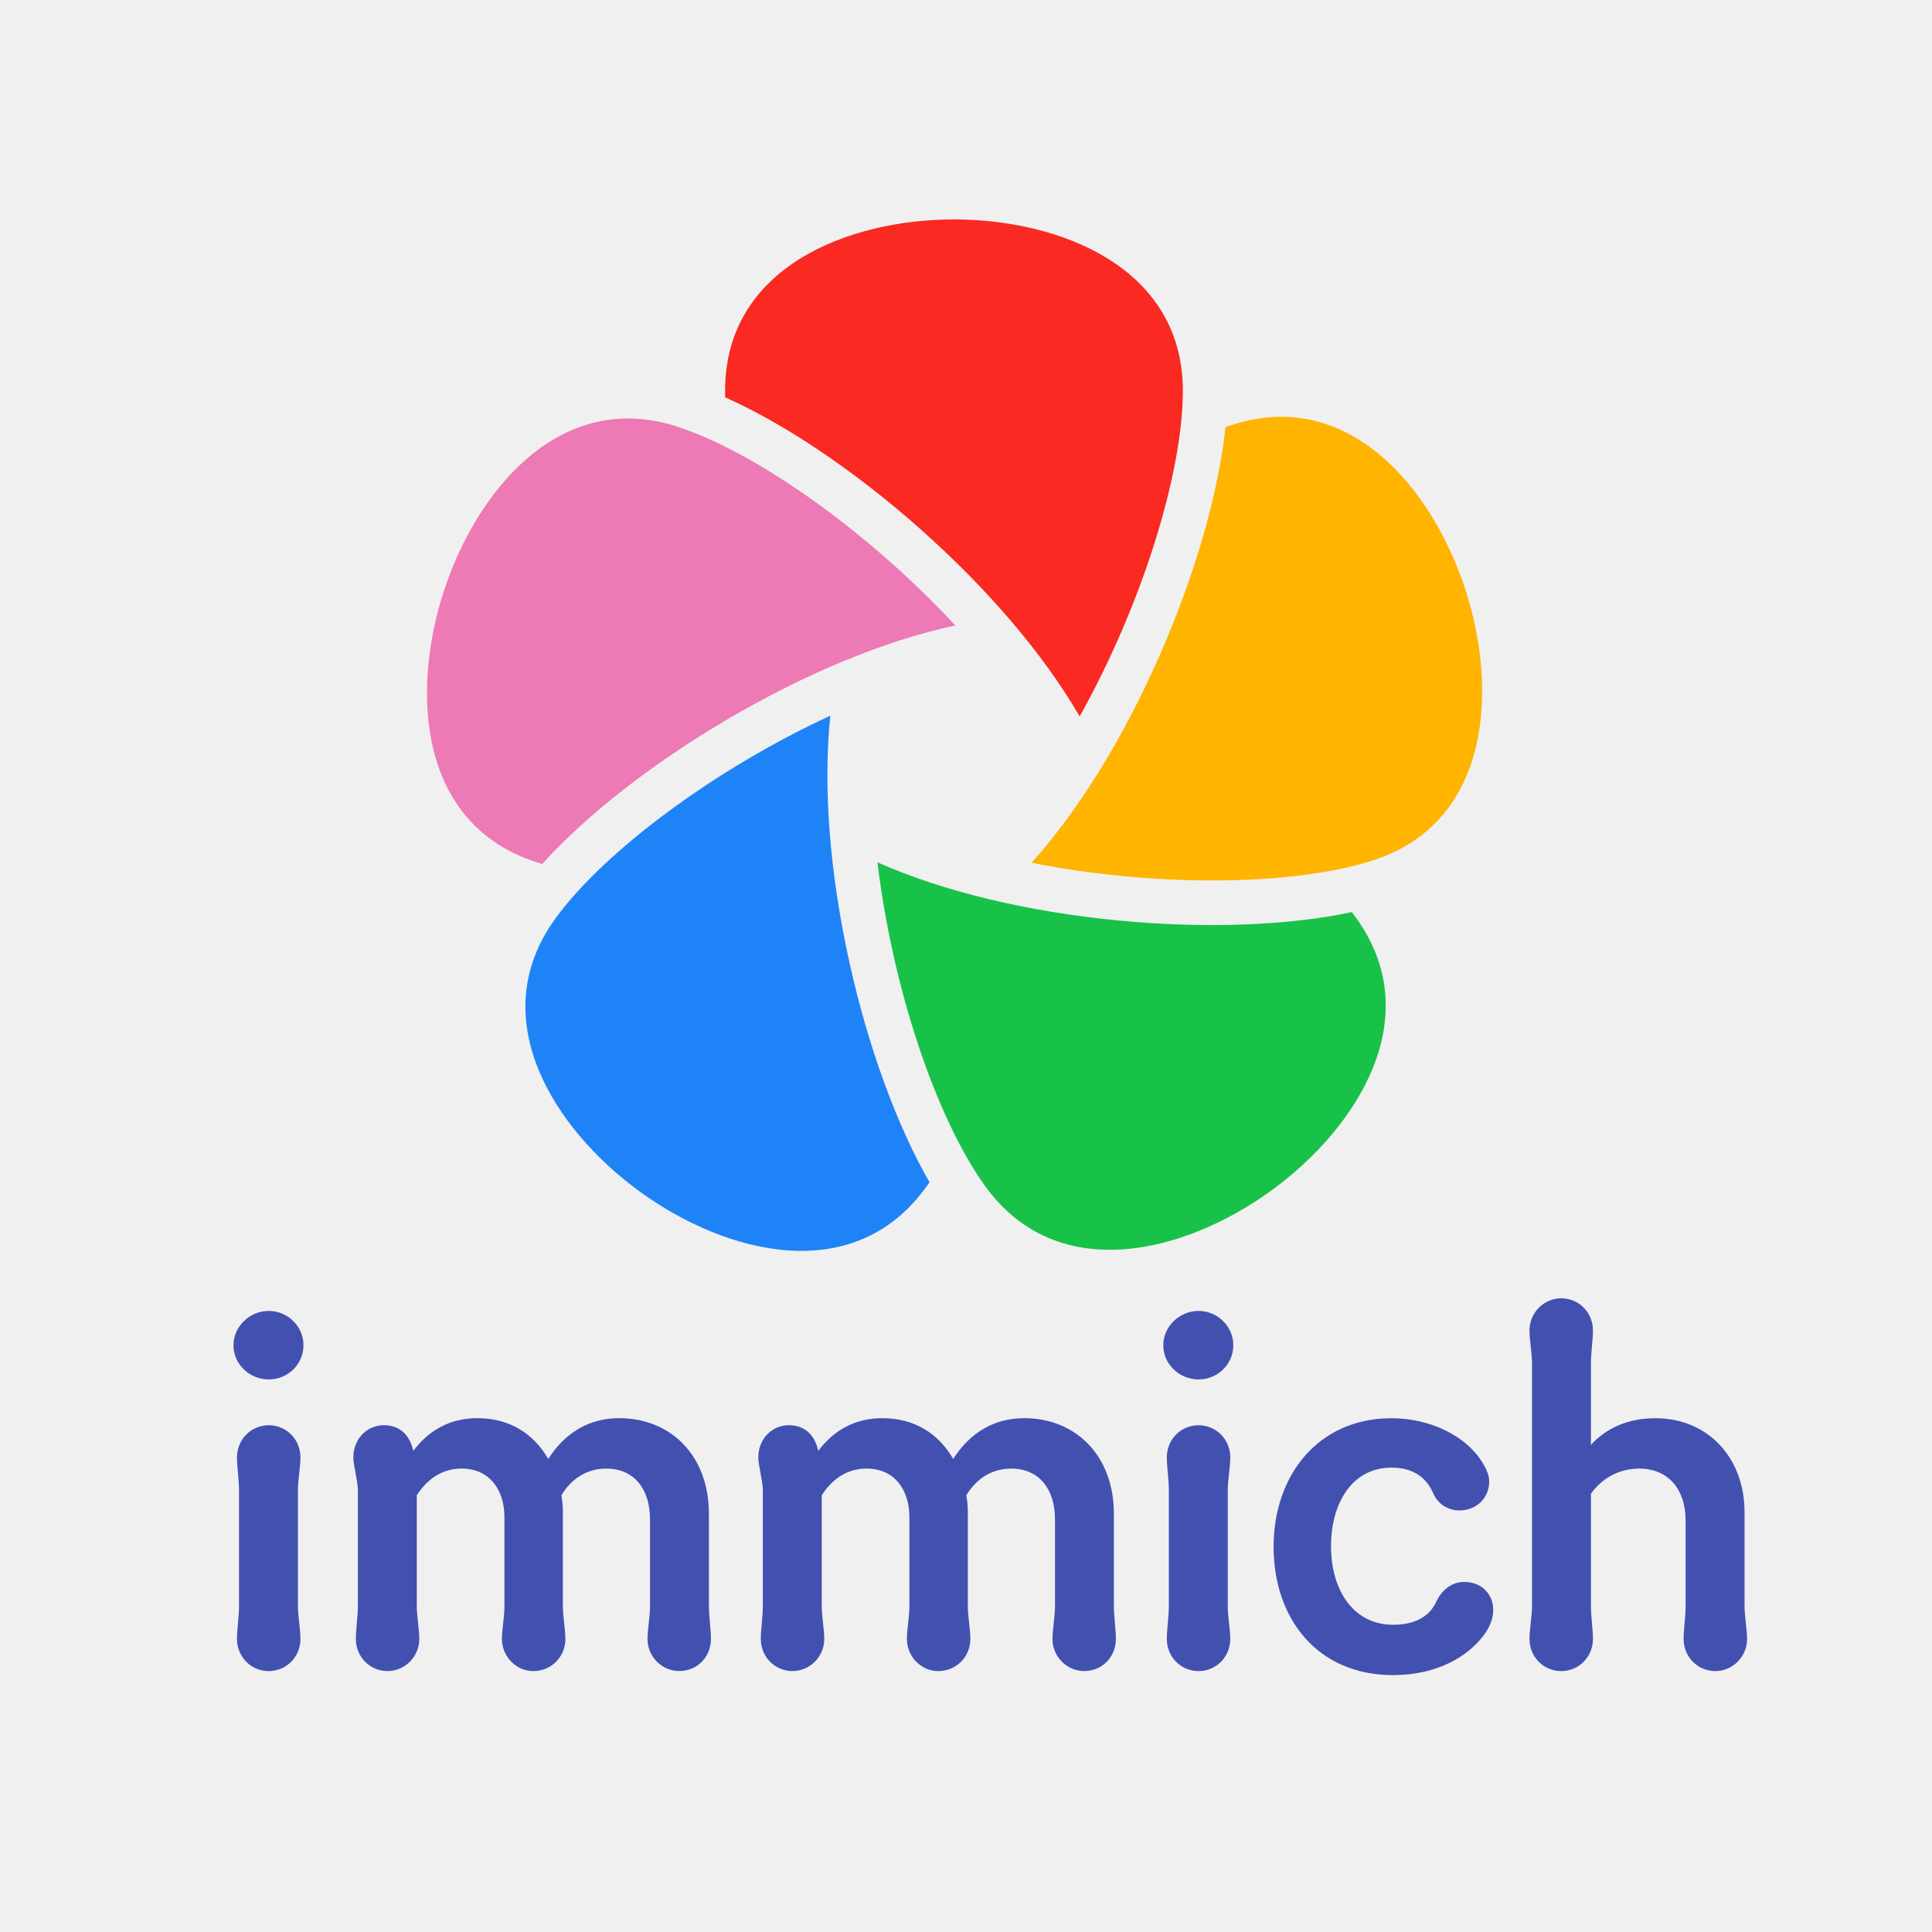
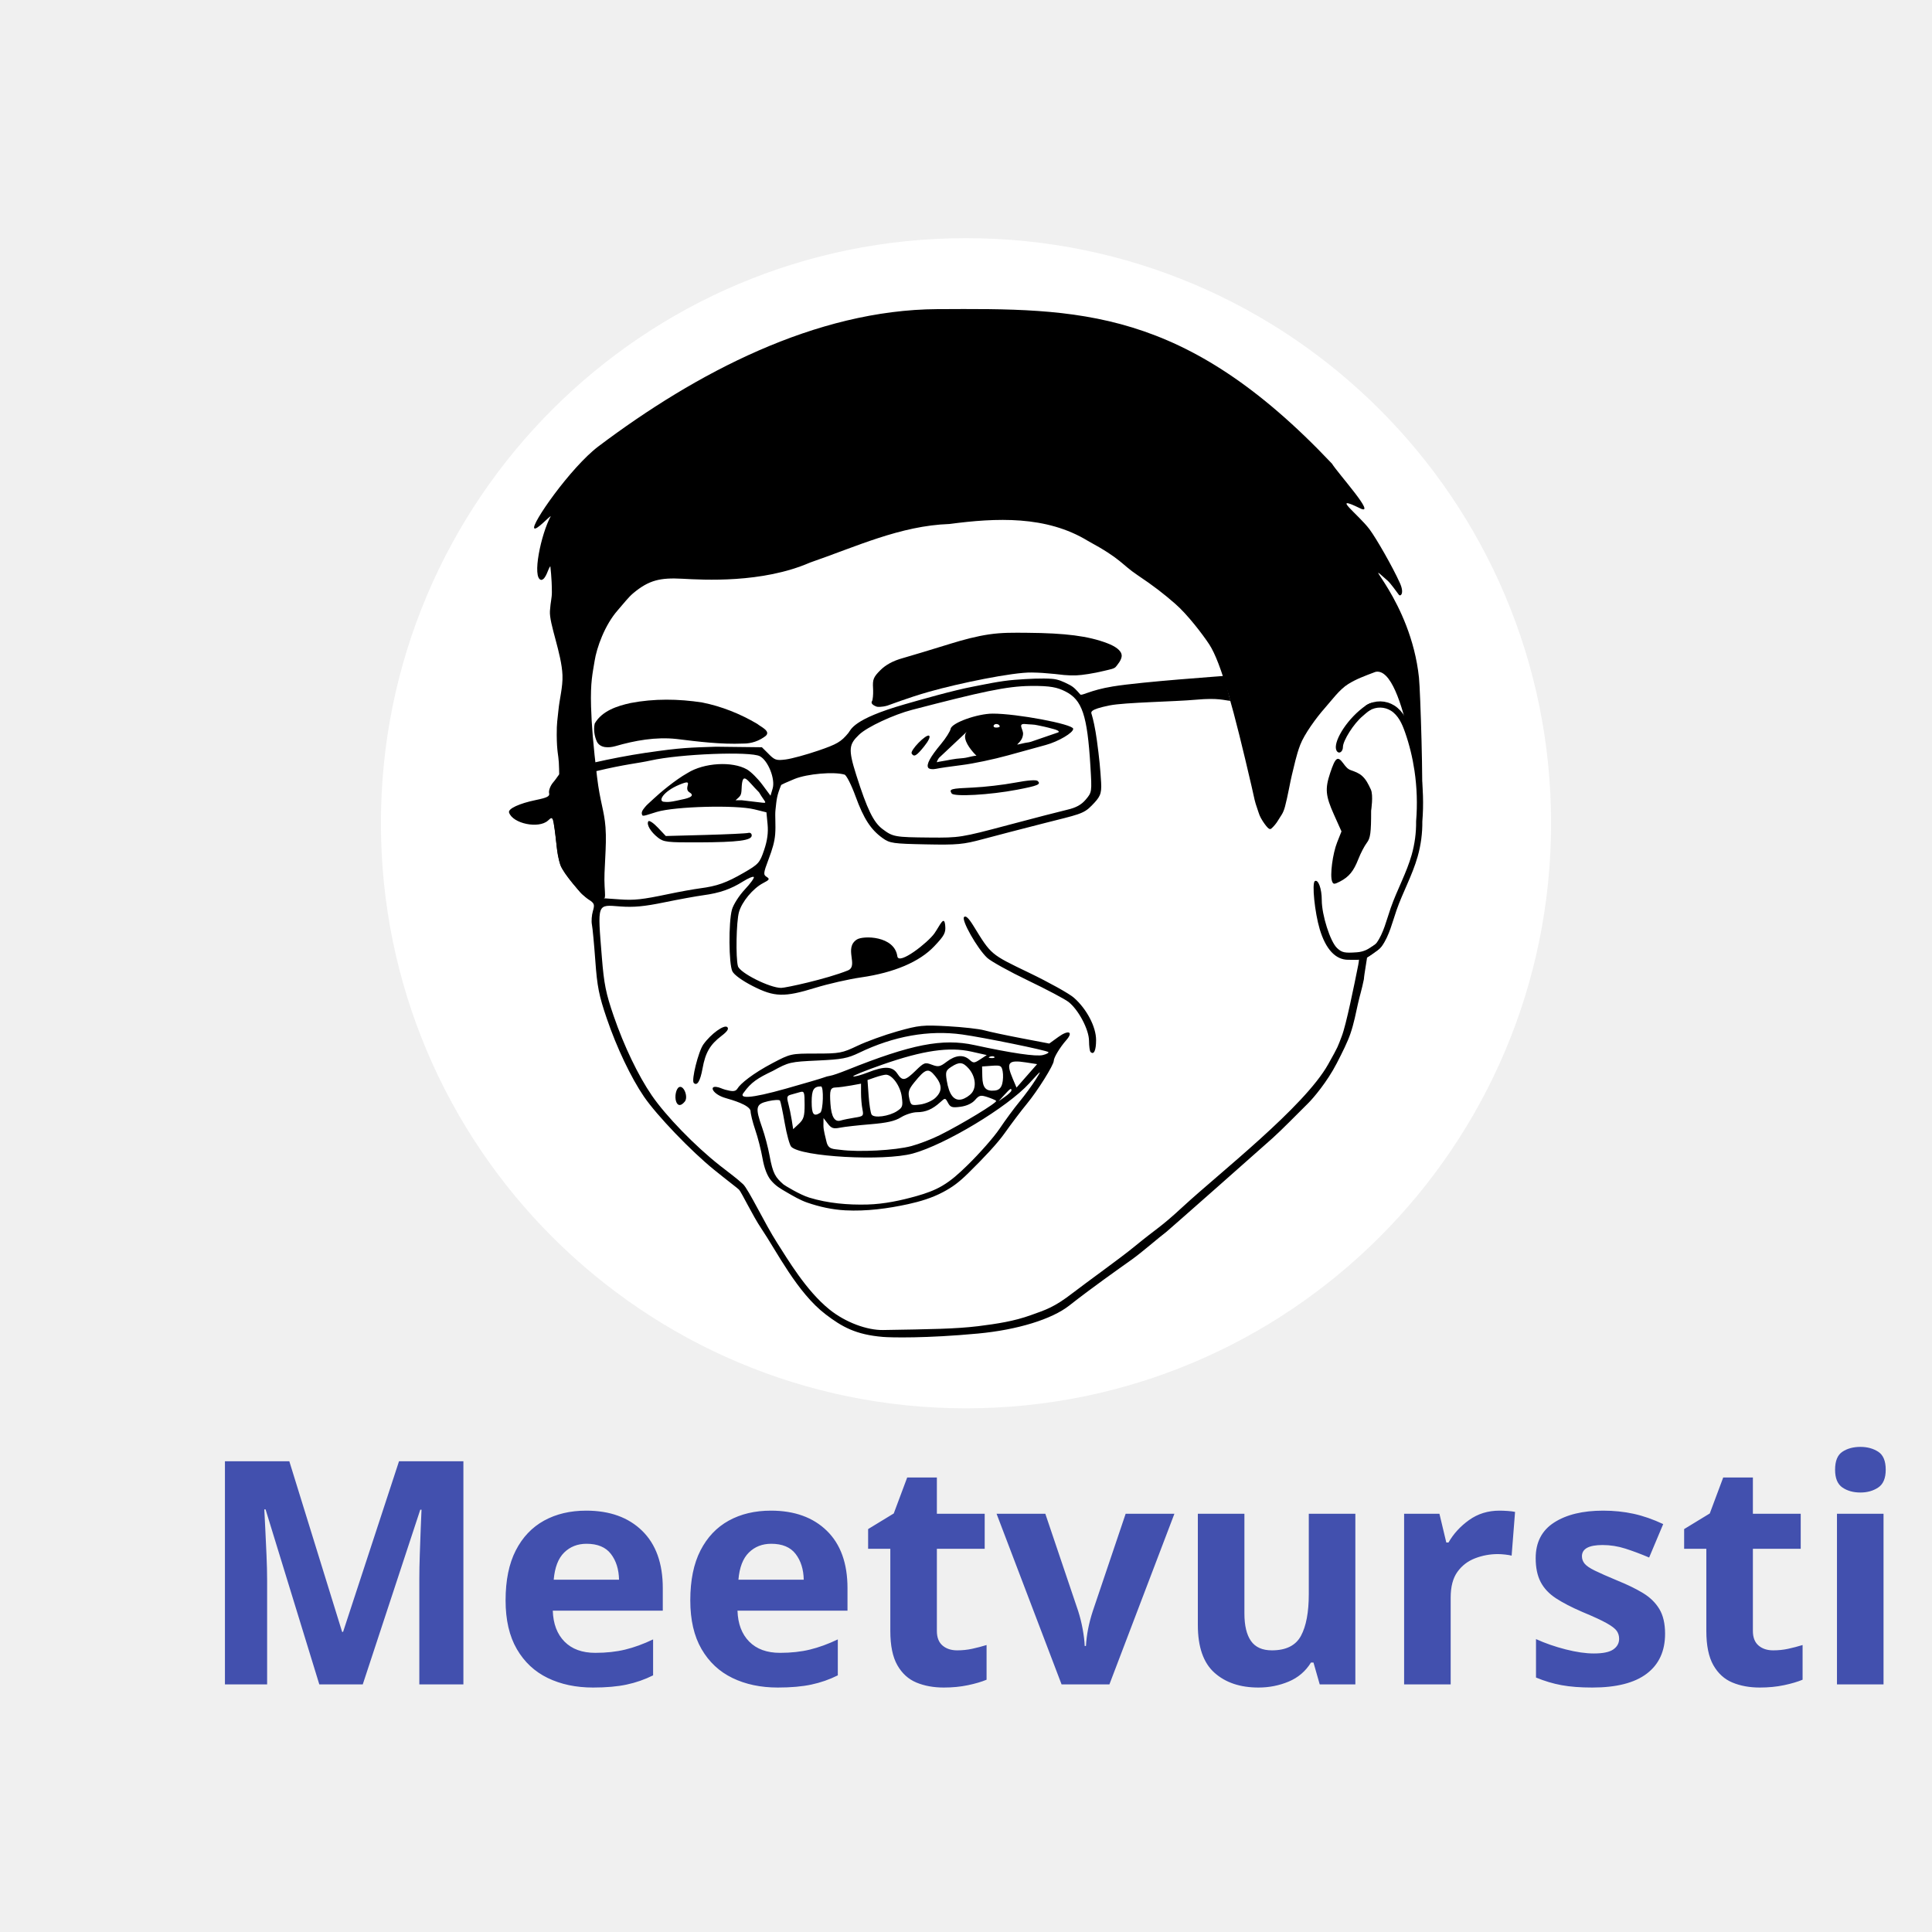
- <svg xmlns="http://www.w3.org/2000/svg" version="1.1" id="Router_Medium_x5F_White_00000062189486027058041470000012691761407447023025_" x="0px" y="0px" viewBox="0 0 792 792" style="enable-background:new 0 0 792 792;" xml:space="preserve">
-   <style type="text/css">
- 	.st0{fill:#4251B0;}
- 	.st1{fill:#FA2921;}
- 	.st2{fill:#ED79B5;}
- 	.st3{fill:#FFB400;}
- 	.st4{fill:#1E83F7;}
- 	.st5{fill:#18C249;}
- </style>
-   <g>
-     <path class="st0" d="M110.16,537.4c7.85,0,14.25,6.4,14.25,14.04c0,7.85-6.4,14.04-14.25,14.04s-14.45-6.19-14.45-14.04   C95.71,543.8,102.32,537.4,110.16,537.4z M97.98,610.7c0-3.72-0.83-9.71-0.83-13.22c0-7.43,5.78-13.22,13.01-13.22   s13.01,5.78,13.01,13.22c0,3.51-1.03,9.5-1.03,13.22v47.9c0,3.72,1.03,9.71,1.03,13.22c0,7.43-5.78,13.22-13.01,13.22   s-13.01-5.78-13.01-13.22c0-3.51,0.83-9.5,0.83-13.22V610.7z" />
-     <path class="st0" d="M265.44,671.82c0-3.51,1.03-9.5,1.03-13.22v-35.72c0-12.6-6.61-20.85-17.96-20.85   c-7.43,0-14.04,3.72-18.38,10.94c0.41,2.27,0.62,4.54,0.62,7.02v38.61c0,3.72,1.03,9.71,1.03,13.22c0,7.43-5.78,13.22-13.22,13.22   c-6.81,0-12.8-5.78-12.8-13.22c0-3.51,1.03-9.5,1.03-13.22v-36.34c0-3.92-0.62-7.43-2.06-10.53c-2.69-5.99-8.05-9.71-15.49-9.71   c-7.64,0-13.83,3.92-18.38,10.94v45.63c0,3.72,1.03,9.71,1.03,13.22c0,7.43-5.99,13.22-13.01,13.22c-7.23,0-13.01-5.78-13.01-13.22   c0-3.51,0.83-9.5,0.83-13.22v-47.7c0-3.72-1.86-10.32-1.86-13.42c0-7.43,5.37-13.22,12.6-13.22c6.81,0,10.74,4.54,11.98,10.53   c6.19-8.26,14.87-13.42,26.22-13.42c13.42,0,23.13,6.4,29.11,16.73c6.81-10.74,16.73-16.73,29.11-16.73   c20.86,0,36.75,15.07,36.75,39.23v37.99c0,3.72,0.83,9.71,0.83,13.22c0,7.43-5.57,13.22-13.01,13.22   C271.43,685.04,265.44,679.26,265.44,671.82z" />
-     <path class="st0" d="M431.45,671.82c0-3.51,1.03-9.5,1.03-13.22v-35.72c0-12.6-6.61-20.85-17.96-20.85   c-7.43,0-14.04,3.72-18.38,10.94c0.41,2.27,0.62,4.54,0.62,7.02v38.61c0,3.72,1.03,9.71,1.03,13.22c0,7.43-5.78,13.22-13.22,13.22   c-6.82,0-12.8-5.78-12.8-13.22c0-3.51,1.03-9.5,1.03-13.22v-36.34c0-3.92-0.62-7.43-2.06-10.53c-2.68-5.99-8.05-9.71-15.49-9.71   c-7.64,0-13.83,3.92-18.38,10.94v45.63c0,3.72,1.03,9.71,1.03,13.22c0,7.43-5.99,13.22-13.01,13.22c-7.23,0-13.01-5.78-13.01-13.22   c0-3.51,0.83-9.5,0.83-13.22v-47.7c0-3.72-1.86-10.32-1.86-13.42c0-7.43,5.37-13.22,12.6-13.22c6.82,0,10.74,4.54,11.98,10.53   c6.2-8.26,14.87-13.42,26.22-13.42c13.42,0,23.13,6.4,29.11,16.73c6.81-10.74,16.72-16.73,29.11-16.73   c20.86,0,36.75,15.07,36.75,39.23v37.99c0,3.72,0.83,9.71,0.83,13.22c0,7.43-5.57,13.22-13.01,13.22   C437.44,685.04,431.45,679.26,431.45,671.82z" />
-     <path class="st0" d="M491.33,537.4c7.85,0,14.25,6.4,14.25,14.04c0,7.85-6.4,14.04-14.25,14.04s-14.45-6.19-14.45-14.04   C476.87,543.8,483.48,537.4,491.33,537.4z M479.15,610.7c0-3.72-0.83-9.71-0.83-13.22c0-7.43,5.78-13.22,13.01-13.22   s13.01,5.78,13.01,13.22c0,3.51-1.03,9.5-1.03,13.22v47.9c0,3.72,1.03,9.71,1.03,13.22c0,7.43-5.78,13.22-13.01,13.22   s-13.01-5.78-13.01-13.22c0-3.51,0.83-9.5,0.83-13.22V610.7z" />
-     <path class="st0" d="M522.09,634.04c0-29.11,18.17-52.65,48.32-52.65c15.9,0,30.56,7.23,37.17,17.97c2.48,3.92,2.89,6.19,2.89,8.05   c0,6.4-4.96,11.77-12.18,11.77c-4.75,0-9.08-2.68-10.94-7.43c-2.89-6.4-8.47-10.12-16.93-10.12c-15.9,0-24.78,14.25-24.78,32.21   c0,18.17,9.29,32.21,25.4,32.21c8.67,0,14.87-3.1,17.76-9.5c2.06-4.34,5.99-8.05,11.36-8.05c7.43,0,11.98,5.16,11.98,11.56   c0,3.1-1.24,6.81-3.92,10.32c-6.82,9.09-19.62,16.31-37.17,16.31C540.06,686.69,522.09,663.56,522.09,634.04z" />
-     <path class="st0" d="M690.17,671.82c0-3.51,0.83-9.5,0.83-13.22v-35.3c0-12.6-7.02-21.27-19-21.27c-8.26,0-15.28,3.92-19.82,10.32   v46.25c0,3.72,0.83,9.71,0.83,13.22c0,7.43-5.78,13.22-13.01,13.22s-13.01-5.78-13.01-13.22c0-3.51,1.03-9.5,1.03-13.22v-99.94   c0-3.72-1.03-9.71-1.03-13.22c0-7.43,5.99-13.22,13.01-13.22c7.23,0,13.01,5.78,13.01,13.22c0,3.51-0.83,9.5-0.83,13.22v33.66   c6.2-6.81,15.07-10.94,26.43-10.94c21.27,0,36.55,15.9,36.55,38.61v38.61c0,3.72,1.03,9.71,1.03,13.22   c0,7.43-5.99,13.22-13.01,13.22C695.95,685.04,690.17,679.26,690.17,671.82z" />
-   </g>
-   <g>
-     <path class="st1" d="M376.76,216.42c28.32,25.07,51.15,51.95,65.83,77.27c25.23-45.12,42.08-98.73,42.3-132.88   c0-0.24,0-0.46,0-0.66c0-50.53-50.41-70.2-93.82-70.2s-93.82,19.66-93.82,70.2c0,0.69,0,1.62,0,2.73   C321.44,173.62,350.14,192.84,376.76,216.42z" />
-     <path class="st2" d="M222.27,354.21c17.7-19.69,44.85-41.04,75.5-59.08c32.6-19.19,65.21-32.59,93.83-38.73   c-35.11-37.94-80.89-70.53-113.31-81.29c-0.23-0.07-0.44-0.14-0.63-0.21c-48.06-15.61-82.34,26.25-95.75,67.54   c-13.42,41.29-10.29,95.31,37.77,110.92C220.33,353.58,221.21,353.86,222.27,354.21z" />
-     <path class="st3" d="M600.73,241.74c-13.42-41.29-47.69-83.15-95.75-67.54c-0.66,0.21-1.54,0.5-2.6,0.84   c-2.75,26.34-12.16,59.57-26.36,92.17c-15.09,34.68-33.6,64.69-53.14,86.48c50.7,10.05,106.9,9.52,139.45-0.83   c0.23-0.07,0.44-0.14,0.63-0.21C611.02,337.05,614.15,283.03,600.73,241.74z" />
-     <path class="st4" d="M348.22,394.58c-8.17-36.93-10.84-72.09-7.84-101.2c-46.93,21.67-92.08,55.14-112.33,82.64   c-0.14,0.19-0.27,0.37-0.39,0.54c-29.7,40.88-0.48,86.42,34.64,111.94s87.46,39.24,117.16-1.64c0.41-0.56,0.95-1.31,1.6-2.21   C367.81,461.72,355.9,429.3,348.22,394.58z" />
-     <path class="st5" d="M554.19,373.91c-25.9,5.53-60.41,6.84-95.81,3.42c-37.65-3.64-71.91-11.96-98.67-23.82   c6.11,51.33,23.99,104.61,43.89,132.37c0.14,0.19,0.27,0.37,0.39,0.54c29.7,40.88,82.04,27.16,117.16,1.64S585.5,417,555.8,376.12   C555.39,375.56,554.85,374.81,554.19,373.91z" />
+ <svg xmlns="http://www.w3.org/2000/svg" width="792" height="792" viewBox="0 0 792 792" version="1.1" id="svg1" xml:space="preserve">
+   <defs id="defs1">
+     <rect x="252" y="48" width="498.5" height="171.5" id="rect1" />
+   </defs>
+   <g id="layer1" transform="matrix(0.4023438,0,0,0.4023438,15.05315,15.90374)">
+     <g id="layer1-1" transform="matrix(7.261259,0,0,7.24465,3.133234,-507.4786)">
+       <text xml:space="preserve" style="font-style:normal;font-variant:normal;font-weight:600;font-stretch:normal;font-size:534.17px;font-family:'SF Pro Rounded';-inkscape-font-specification:'SF Pro Rounded Semi-Bold';text-align:start;writing-mode:lr-tb;direction:ltr;text-anchor:start;fill:#4250ae;fill-opacity:1;stroke:#ffffff;stroke-width:20.221;stroke-opacity:0" x="-21.189" y="2471.891" id="text2" transform="matrix(0.08209599,0,0,0.0822842,23.77062,98.08762)">
+         <tspan id="tspan2" style="font-style:normal;font-variant:normal;font-weight:600;font-stretch:normal;font-size:534.17px;font-family:'SF Pro Rounded';-inkscape-font-specification:'SF Pro Rounded Semi-Bold';fill:#4250ae;fill-opacity:1;stroke-width:20.221" x="-21.189" y="2471.891">Meetvursti</tspan>
+       </text>
+       <circle style="display:inline;opacity:1;fill:#ffffff;fill-opacity:1;stroke:#000000;stroke-width:0;stroke-linecap:round;stroke-linejoin:round;stroke-dasharray:none;stroke-opacity:0;paint-order:fill markers stroke" id="path125" cx="256" cy="256" transform="matrix(0.3206874,0,0,0.3214227,47.86579,98.08762)" r="256" />
+       <path d="m 125.958,108.068 c -17.11,0.097 -33.912,8.983 -47.565,19.295 -3.892,2.939 -9.574,11.098 -8.999,11.536 0.298,0.281 2.036,-1.613 2.309,-1.726 -1.364,2.493 -2.691,8.747 -1.348,8.979 0.677,-0.055 0.948,-1.571 1.283,-1.93 0,0.176 0.21,1.517 0.215,3.645 0.002,0.87 -0.173,1.237 -0.272,2.648 -0.125,1.786 1.639,5.966 1.759,9.03 0.066,1.683 -0.423,3.342 -0.576,5.02 -0.103,1.131 -0.244,1.661 -0.23,3.401 0.019,2.371 0.232,2.764 0.293,3.832 0.067,1.176 0.068,2.572 0.041,2.997 -0.09,1.437 -0.937,4.496 -0.714,5.788 0.157,0.909 0.259,1.862 0.335,2.717 0.084,0.942 0.231,2.006 0.547,2.83 0.421,1.099 1.317,2.115 1.992,2.952 0.653,0.81 0.856,1.207 1.648,1.713 0.482,0.308 0.897,0.224 1.219,0.191 0.518,-0.053 0.9,0.023 1.318,-0.07 0.14,-0.066 0.116,-0.457 0.039,-1.694 -0.14,-2.261 0.334,-5.532 0.126,-8.287 -0.18,-2.374 -0.757,-3.514 -1.183,-7.044 -0.552,-4.574 -0.773,-7.477 -0.844,-9.92 -0.102,-3.503 0.223,-4.672 0.495,-6.405 0.293,-1.869 1.406,-5.06 3.275,-7.179 0.789,-0.895 1.455,-1.789 2.153,-2.372 2.205,-1.845 3.788,-2.197 6.889,-2.029 2.927,0.159 11.193,0.657 17.902,-2.271 6.408,-2.21 12.668,-5.191 19.571,-5.429 6.544,-0.868 13.589,-1.209 19.45,2.388 4.748,2.578 4.655,3.267 6.939,4.801 2.284,1.534 3.653,2.603 5.283,4.024 1.728,1.506 3.866,4.318 4.773,5.7 1.706,2.6 3.512,9.431 5.953,19.98 0.489,2.114 0.367,1.881 0.845,3.275 0.223,0.652 0.269,0.921 0.72,1.624 0.332,0.518 0.692,0.964 0.875,1.062 0.183,0.098 0.255,0.052 0.406,-0.087 0.256,-0.235 0.615,-0.629 0.948,-1.204 0.327,-0.564 0.621,-0.804 0.897,-1.824 0.36,-1.329 0.76,-3.63 0.961,-4.425 0.322,-1.267 0.602,-2.758 1.177,-4.262 0.575,-1.504 2.271,-3.833 3.401,-5.11 0.989,-1.116 2.099,-2.674 3.348,-3.444 1.133,-0.698 2.186,-1.089 3.812,-1.701 4.244,-0.909 6.353,19.722 6.482,18.625 0.246,-2.097 -0.189,-15.954 -0.385,-17.818 -1.156,-10.971 -8.693,-17.442 -4.415,-13.648 0.461,0.409 1.292,1.605 1.595,2 0.219,0.285 0.816,-0.16 0.138,-1.667 -1.014,-2.254 -3.298,-6.256 -4.256,-7.541 -1.566,-2.102 -5.594,-5.048 -1.328,-2.955 2.43,1.193 -3.098,-4.904 -3.945,-6.283 -20.726,-21.975 -35.531,-21.838 -55.352,-21.726 z" style="display:inline;fill:#000000;fill-opacity:1;stroke:none;stroke-width:0.882;stroke-linecap:round;stroke-linejoin:round;stroke-opacity:1;paint-order:fill markers stroke" id="path98" />
+       <path style="display:inline;fill:#000000;fill-opacity:1;stroke:none;stroke-opacity:0.37" d="m 68.075,193.017 c 3.963,-0.594 4.974,-0.584 7.868,-0.685 l 5.167,0.061 0.654,0.648 c 0.78,0.812 0.942,0.87 2.038,0.729 0.655,-0.085 2.294,-0.532 3.643,-0.994 2.124,-0.727 2.579,-0.994 3.398,-1.994 0.31,-0.378 0.472,-1.545 6.319,-3.229 1.877,-0.541 5.525,-1.585 7.718,-2 1.219,-0.231 3.011,-0.637 4.686,-0.767 1.558,-0.121 3.09,-0.193 4.185,-0.113 0.71,0.052 1.254,0.303 1.964,0.669 0.52,0.268 0.78,0.581 1.227,1.092 0.173,0.198 1.076,-0.48 3.679,-0.903 3.355,-0.545 12.45,-1.167 12.528,-1.187 0.105,0.285 0.478,2.134 0.7,2.814 -0.685,-0.048 -1.356,-0.36 -3.842,-0.132 -2.482,0.227 -8.046,0.3 -9.769,0.649 -2.347,0.475 -2.083,0.77 -1.999,1.043 0.146,0.476 0.387,1.501 0.577,2.902 0.27,1.993 0.385,3.221 0.475,4.736 0.08,1.354 -0.148,1.677 -1.065,2.622 -0.929,0.957 -1.488,1 -5.452,2.011 -2.328,0.594 -5.364,1.385 -6.747,1.759 -2.268,0.613 -2.902,0.672 -6.482,0.6 -3.659,-0.073 -4.036,-0.127 -4.829,-0.693 -1.342,-0.957 -2.147,-2.198 -3.065,-4.726 -0.466,-1.283 -1.024,-2.386 -1.239,-2.45 -1.189,-0.354 -4.188,-0.093 -5.621,0.488 -0.835,0.339 -1.517,0.652 -1.517,0.696 -0.489,1.212 -0.5,1.558 -0.635,2.805 -0.071,0.655 0.047,1.713 -0.033,2.725 -0.07,0.885 -0.309,1.683 -0.748,2.849 -0.583,1.549 -0.602,1.73 -0.211,1.976 0.371,0.234 0.317,0.33 -0.387,0.694 -1.146,0.593 -2.404,2.106 -2.732,3.287 -0.298,1.073 -0.375,5.118 -0.116,6.084 0.203,0.756 3.569,2.456 4.865,2.457 0.508,3.3e-4 5.104,-1 7.502,-1.965 1.253,-0.504 -0.48,-2.539 1.027,-3.497 0.716,-0.455 4.226,-0.427 4.549,1.895 0.146,1.053 3.458,-1.554 4.178,-2.589 0.631,-0.908 1.101,-2.12 1.212,-0.863 0.071,0.805 -0.096,1.119 -1.241,2.329 -1.66,1.755 -4.512,2.97 -8.234,3.506 -1.382,0.199 -3.689,0.726 -5.126,1.169 -3.525,1.089 -4.621,1.059 -7.068,-0.193 -1.171,-0.599 -2.087,-1.262 -2.285,-1.654 -0.411,-0.813 -0.446,-5.548 -0.05,-6.972 0.158,-0.568 0.806,-1.584 1.451,-2.274 0.641,-0.686 1.094,-1.318 1.007,-1.405 -0.087,-0.087 -0.636,0.142 -1.218,0.51 -1.362,0.86 -2.635,1.303 -4.444,1.547 -0.797,0.108 -2.786,0.471 -4.418,0.807 -2.25,0.464 -3.449,0.575 -4.955,0.461 -2.647,-0.2 -2.56,-0.442 -2.065,5.746 0.241,3.013 0.449,4.048 1.33,6.615 1.165,3.393 2.751,6.707 4.288,8.957 1.579,2.312 4.867,5.707 7.657,7.906 1.305,1.029 1.793,1.35 2.616,2.107 0.609,0.561 2.466,4.488 3.828,6.608 1.215,1.891 3.249,5.374 5.873,7.509 1.815,1.477 4.26,2.366 6.057,2.336 5.383,-0.089 8.147,-0.125 10.698,-0.433 2.156,-0.273 4.041,-0.558 5.944,-1.247 1.673,-0.606 2.577,-0.851 4.715,-2.504 1.534,-1.186 5.326,-3.907 6.87,-5.175 2.837,-2.33 2.841,-2.074 5.566,-4.594 4.107,-3.797 13.608,-11.215 16.299,-16.012 1.214,-2.164 1.065,-1.963 1.535,-3.175 0.497,-1.282 1.399,-5.747 1.857,-8.047 0.127,-0.639 0.025,-0.614 0.174,-0.719 0.131,-0.093 0.325,-0.347 0.468,-0.343 0.25,0.01 0.153,-0.138 0.389,-0.131 -0.011,0.379 -0.372,2.288 -0.395,2.799 -0.253,1.257 -0.452,1.793 -0.67,2.777 -0.214,0.965 -0.455,2.232 -0.85,3.381 -0.32,0.928 -0.877,2.052 -1.532,3.326 -1.085,2.111 -2.649,3.943 -3.216,4.507 -1.469,1.463 -2.921,2.955 -4.013,3.945 -1.043,0.946 -11.737,10.407 -11.926,10.55 -0.897,0.676 -2.723,2.29 -3.934,3.157 -1.486,1.063 -4.462,3.157 -7.022,5.177 -1.962,1.548 -5.84,2.742 -10.271,3.158 -5.85,0.549 -9.813,0.455 -10.695,0.381 -3.06,-0.255 -4.609,-1.136 -6.444,-2.537 -3.215,-2.454 -5.518,-7.126 -7.266,-9.718 -0.937,-1.39 -2.227,-4.091 -2.5,-4.365 -0.174,-0.174 -1.335,-1.048 -2.792,-2.231 l 3.5e-5,3e-5 c -2.609,-2.118 -6.45,-6.131 -7.896,-8.25 -1.458,-2.135 -3.073,-5.538 -4.195,-8.837 -0.874,-2.57 -1.074,-3.577 -1.283,-6.482 -0.137,-1.892 -0.31,-3.737 -0.385,-4.101 -0.075,-0.364 -0.026,-1.043 0.109,-1.509 0.222,-0.766 0.174,-0.894 -0.496,-1.323 -0.838,-0.537 -2.816,-2.948 -3.157,-3.85 -0.124,-0.327 -0.304,-1.249 -0.401,-2.05 -0.438,-3.616 -0.409,-3.53 -1.002,-2.994 -1.047,0.948 -3.961,0.343 -4.378,-0.909 -0.141,-0.424 1.142,-1.025 3.017,-1.412 1.289,-0.266 1.583,-0.42 1.49,-0.777 -0.064,-0.245 0.113,-0.81 0.455,-1.209 0.589,-0.684 0.557,-0.969 1.25,-1.296 0.916,-0.432 5.174,-1.448 9.216,-2.054 z m 2.497,15.941 c 1.237,-0.261 2.844,-0.552 3.572,-0.648 1.931,-0.254 2.964,-0.623 4.936,-1.765 1.658,-0.961 1.791,-1.109 2.281,-2.561 0.361,-1.068 0.481,-1.957 0.39,-2.895 l -0.13,-1.354 -1.357,-0.337 c -2.073,-0.515 -8.919,-0.335 -10.978,0.288 -0.913,0.276 -1.539,0.527 -1.623,0.392 -0.207,-0.336 0.06,-0.647 0.298,-0.943 0.238,-0.296 0.382,-0.374 0.993,-0.959 0.611,-0.586 2.426,-2.119 3.785,-2.876 1.844,-1.164 5.042,-1.356 6.696,-0.402 0.437,0.252 1.21,1.021 1.72,1.709 l 0.926,1.251 0.241,-0.815 c 0.314,-1.061 -0.509,-3.143 -1.439,-3.638 -1.072,-0.571 -8.986,-0.262 -12.296,0.481 -1.455,0.326 -2.781,0.401 -6.141,1.206 -2.137,0.512 -2.832,0.275 -3.648,1.524 -0.415,0.636 -0.576,1.001 -0.351,3.519 0.185,2.077 0.293,2.398 0.55,3.919 0.236,1.397 1.065,2.923 2.038,3.651 0.973,0.729 2.315,1.727 2.315,1.727 l 1.798,0.126 c 1.605,0.114 2.505,0.015 5.424,-0.6 z m -1.157,-6.37 c -0.826,-0.65 -1.314,-1.474 -1.088,-1.838 0.089,-0.143 0.568,0.171 1.065,0.698 l 0.904,0.958 4.438,-0.12 c 2.441,-0.066 4.616,-0.169 4.835,-0.229 0.223,-0.061 0.397,0.063 0.397,0.284 0,0.567 -1.513,0.765 -5.984,0.783 -3.527,0.014 -3.928,-0.033 -4.566,-0.534 z m 39.341,-1.402 c 2.937,-0.783 5.963,-1.568 6.727,-1.746 0.993,-0.231 1.586,-0.558 2.084,-1.151 0.689,-0.818 0.695,-0.863 0.52,-3.744 -0.352,-5.797 -0.928,-7.507 -2.845,-8.462 -0.87,-0.433 -1.614,-0.634 -3.902,-0.606 -2.703,0.032 -5.487,0.652 -13.322,2.693 -2.064,0.537 -5.055,1.925 -5.965,2.803 -1.124,1.085 -1.266,1.575 -0.321,4.555 1.223,3.857 1.934,5.324 2.952,6.092 1.176,0.886 1.383,0.924 5.341,0.959 3.309,0.03 3.523,-0.004 8.731,-1.392 z m -6.29,-3.585 c -0.308,-0.498 -0.116,-0.551 2.396,-0.662 1.295,-0.057 3.41,-0.303 4.701,-0.546 1.515,-0.286 2.437,-0.351 2.603,-0.186 0.374,0.374 0.009,0.527 -2.343,0.979 -3.043,0.584 -7.11,0.814 -7.356,0.416 z m -2.639,-2.9 c -0.229,-0.37 0.221,-1.203 1.444,-2.676 0.543,-0.655 1.032,-1.429 1.086,-1.72 0.123,-0.665 2.99,-1.699 4.728,-1.706 2.686,-0.01 9.008,1.18 9.062,1.706 0.044,0.434 -1.657,1.443 -3.092,1.833 -0.737,0.2 -2.65,0.728 -4.252,1.173 -1.602,0.445 -3.924,0.934 -5.159,1.086 -1.236,0.152 -2.56,0.347 -2.944,0.432 -0.383,0.085 -0.776,0.027 -0.872,-0.129 z m 3.982,-1.089 c 0.517,-0.041 1.509,-0.424 1.72,-0.189 1.124,1.252 -2.398,-1.597 -1.36,-2.776 l -3.136,2.954 c -0.256,0.386 -0.296,0.567 -0.097,0.445 1.568,-0.251 1.489,-0.323 2.872,-0.433 z m 7.589,-1.839 3.073,-1.059 c 0.21,-0.13 -0.227,-0.3 -0.525,-0.373 -0.564,-0.138 -0.456,-0.153 -1.793,-0.426 -0.443,-0.11 -0.879,-0.084 -1.361,-0.137 -0.954,-0.106 -0.248,0.595 -0.286,1.128 -0.072,1.026 -1.187,1.333 -0.316,1.118 0.871,-0.215 0.814,-0.132 1.208,-0.251 z m -3.52,-1.717 c 0,-0.279 -0.508,-0.397 -0.659,-0.152 -0.091,0.148 0.019,0.269 0.246,0.269 0.227,0 0.412,-0.052 0.412,-0.117 z m -9.909,3.048 c -0.211,-0.341 1.62,-2.223 1.958,-2.014 0.169,0.105 -0.05,0.578 -0.561,1.214 -0.858,1.068 -1.134,1.226 -1.398,0.8 z m -17.182,4.37 c -1.339,-1.327 -1.883,-2.536 -1.962,-0.376 -0.028,0.753 -0.133,0.793 -0.679,1.276 0,0 0.474,-0.004 0.711,0 l 1.997,0.237 c 1.024,0.121 0.663,0.109 -0.067,-1.137 z m -8.762,0.835 c 0.397,-0.085 1.762,-0.333 0.945,-0.821 -0.817,-0.488 0.702,-1.639 -1.15,-0.87 -1.835,0.762 -2.501,1.933 -1.657,1.933 0.549,0.074 1.25,-0.111 1.862,-0.242 z m 26.554,44.697 c 0.975,-0.278 1.948,-0.62 2.821,-1.135 1.04,-0.614 1.857,-1.36 2.809,-2.288 1.382,-1.346 3.029,-3.221 3.66,-4.167 0.632,-0.946 1.639,-2.315 2.239,-3.043 0.6,-0.728 1.426,-1.859 1.836,-2.514 0.707,-1.129 0.668,-1.105 -0.749,0.456 -2.426,2.672 -9.465,6.921 -13.107,7.911 -3.263,0.887 -12.546,0.372 -13.669,-0.758 -0.182,-0.183 -0.514,-1.385 -0.737,-2.67 -0.223,-1.285 -0.464,-2.43 -0.535,-2.544 -0.071,-0.114 -0.667,-0.085 -1.325,0.066 -1.415,0.324 -1.493,0.677 -0.67,3.019 0.29,0.824 0.657,2.217 0.816,3.095 0.385,2.121 0.682,2.479 1.57,3.275 0.117,0.105 1.862,1.172 2.901,1.489 2.101,0.642 4.348,0.838 6.544,0.78 1.892,-0.051 3.774,-0.454 5.595,-0.972 z m -14.588,-0.358 c -0.813,-0.471 -1.318,-0.755 -1.857,-1.396 l -2e-6,-7e-5 c -0.424,-0.504 -0.759,-1.376 -0.951,-2.475 -0.162,-0.933 -0.533,-2.387 -0.824,-3.232 -0.29,-0.844 -0.528,-1.814 -0.528,-2.155 -0.194,-0.67 -2.006,-1.188 -2.778,-1.414 -1.418,-0.397 -1.906,-1.354 -1.094,-1.269 0.389,0.041 0.638,0.218 1.046,0.323 0.66,0.17 1.121,0.274 1.356,-0.133 0.304,-0.527 1.697,-1.686 3.958,-2.877 2.012,-1.06 2.067,-1.072 4.874,-1.072 2.671,0 2.948,-0.052 4.684,-0.881 1.015,-0.484 3.03,-1.216 4.478,-1.625 2.441,-0.69 2.857,-0.732 5.689,-0.576 1.68,0.093 3.522,0.3 4.093,0.46 0.571,0.16 2.45,0.562 4.177,0.892 l 3.138,0.601 1.037,-0.752 c 1.145,-0.83 1.719,-0.58 0.872,0.379 -0.701,0.795 -1.399,1.951 -1.399,2.318 0,0.474 -1.83,3.404 -3.044,4.873 -0.601,0.728 -1.724,2.216 -2.494,3.307 -0.804,1.139 -2.31,2.745 -4.071,4.481 -1.09,1.074 -1.807,1.595 -2.862,2.156 -1.218,0.649 -2.565,1.057 -3.914,1.353 -2.315,0.507 -4.708,0.821 -7.074,0.7 -1.46,-0.075 -2.915,-0.397 -4.296,-0.875 -0.782,-0.27 -1.606,-0.757 -2.218,-1.112 z m 13.948,-5.265 c 0.864,-0.232 2.293,-0.783 3.175,-1.224 2.538,-1.268 6.537,-3.704 6.365,-3.876 -0.086,-0.086 -0.538,-0.28 -1.004,-0.432 -0.744,-0.241 -0.912,-0.2 -1.377,0.338 -0.331,0.383 -0.941,0.668 -1.628,0.76 -0.944,0.127 -1.142,0.065 -1.411,-0.438 -0.312,-0.584 -0.315,-0.584 -0.886,-0.064 -0.864,0.786 -1.634,1.116 -2.606,1.117 -0.483,5.5e-4 -1.294,0.26 -1.803,0.577 -0.686,0.427 -1.577,0.629 -3.44,0.782 -1.382,0.113 -2.918,0.286 -3.412,0.385 -0.752,0.15 -0.977,0.076 -1.383,-0.452 l -0.485,-0.631 -0.006,0.873 c -0.003,0.48 0.234,1.319 0.342,1.79 0.202,0.886 0.74,0.816 1.552,0.918 2.089,0.282 6.174,0.069 8.005,-0.423 z M 85.918,232.708 c 0,-1.433 -0.043,-1.547 -0.529,-1.409 -0.291,0.083 -0.755,0.214 -1.031,0.291 -0.425,0.12 -0.467,0.272 -0.274,0.992 0.125,0.468 0.299,1.311 0.387,1.873 l 0.16,1.022 0.644,-0.605 c 0.541,-0.508 0.644,-0.854 0.644,-2.164 z m 5.648,1.467 c 0.965,-0.149 1.009,-0.197 0.86,-0.945 -0.087,-0.434 -0.158,-1.26 -0.158,-1.837 v -1.049 l -1.124,0.206 c -0.618,0.113 -1.392,0.213 -1.72,0.222 -0.617,0.016 -0.705,0.289 -0.598,1.85 0.099,1.45 0.477,2.08 1.132,1.885 0.325,-0.097 1.049,-0.246 1.608,-0.332 z m 4.758,-0.737 c 0.625,-0.41 0.674,-0.564 0.526,-1.645 -0.165,-1.201 -1.074,-2.461 -1.776,-2.461 -0.19,0 -0.735,0.136 -1.211,0.302 l -0.866,0.302 0.127,1.779 c 0.07,0.978 0.219,1.928 0.332,2.11 0.27,0.436 1.962,0.209 2.869,-0.386 z m -8.649,0.189 c 0.338,-0.218 0.418,-2.973 0.087,-2.973 -0.822,0 -1.049,0.379 -1.049,1.748 0,1.413 0.226,1.7 0.963,1.224 z m 12.954,-1.674 c 0.802,-0.753 0.793,-1.48 -0.033,-2.489 -0.751,-0.919 -1.075,-0.818 -2.323,0.724 -0.633,0.782 -0.734,1.093 -0.579,1.796 0.179,0.816 0.228,0.844 1.243,0.708 0.581,-0.078 1.342,-0.41 1.692,-0.739 z m 4.122,-0.582 c 0.546,-0.706 0.373,-1.922 -0.394,-2.767 -0.645,-0.712 -1.036,-0.742 -1.938,-0.151 -0.604,0.396 -0.659,0.563 -0.506,1.521 0.261,1.633 0.827,2.352 1.688,2.142 0.388,-0.094 0.906,-0.43 1.15,-0.746 z m 4.442,-0.254 c 0.014,-0.326 -0.131,-0.234 -0.805,0.508 l -0.641,0.706 0.719,-0.508 c 0.396,-0.279 0.723,-0.597 0.728,-0.706 z m -25.361,-0.216 c 2.093,-0.592 3.984,-1.149 4.202,-1.238 0.218,-0.089 0.575,-0.186 0.794,-0.216 0.218,-0.029 1.052,-0.317 1.852,-0.639 7.232,-2.91 10.758,-3.602 14.361,-2.816 4.196,0.915 6.938,1.315 7.697,1.124 0.417,-0.105 0.695,-0.256 0.617,-0.334 -0.2,-0.2 -7.319,-1.657 -9.71,-1.988 -3.75,-0.518 -7.69,0.182 -11.568,2.055 -1.329,0.642 -1.945,0.758 -4.704,0.885 -3.066,0.141 -3.239,0.181 -5.024,1.166 -1.705,0.815 -2.435,1.267 -3.293,2.465 -0.551,0.664 0.621,0.711 4.777,-0.464 z M 108.161,230.354 c 0.102,-0.384 0.124,-1.015 0.05,-1.403 -0.123,-0.645 -0.228,-0.698 -1.226,-0.625 l -1.091,0.08 0.025,1.149 c 0.027,1.26 0.4,1.673 1.413,1.565 0.444,-0.047 0.702,-0.286 0.829,-0.766 z m 2.681,-2.406 c -2.023,-0.314 -2.274,-2.2e-4 -1.489,1.855 l 0.417,0.984 1.158,-1.323 1.158,-1.323 z m -12.43,0.93 c 0.946,-0.924 1.056,-0.964 1.829,-0.672 0.731,0.276 0.917,0.238 1.675,-0.34 0.989,-0.754 1.885,-0.831 2.561,-0.219 0.442,0.4 0.531,0.396 1.21,-0.048 l 0.733,-0.48 -1.718,-0.388 c -2.505,-0.565 -5.448,-0.139 -9.983,1.447 -1.978,0.691 -3.473,1.298 -3.323,1.348 0.15,0.05 0.888,-0.152 1.641,-0.448 1.865,-0.735 2.769,-0.702 3.309,0.122 0.579,0.884 0.88,0.838 2.067,-0.321 z m 8.866,-1.558 c -0.088,-0.088 -0.316,-0.097 -0.507,-0.021 -0.211,0.085 -0.148,0.147 0.16,0.16 0.279,0.011 0.435,-0.051 0.347,-0.139 z m -35.809,5.074 c -0.22,-0.574 -0.012,-1.552 0.356,-1.673 0.526,-0.173 1.014,1.153 0.606,1.646 -0.42,0.507 -0.774,0.517 -0.962,0.027 z m 1.973,-2.133 c -0.292,-0.292 0.52,-3.556 1.08,-4.342 0.855,-1.2 2.361,-2.288 2.699,-1.95 0.19,0.19 -0.012,0.493 -0.654,0.983 -1.298,0.99 -1.815,1.882 -2.141,3.695 -0.256,1.419 -0.605,1.993 -0.984,1.614 z m 44.66,-3.494 c -0.093,-0.093 -0.17,-0.655 -0.172,-1.25 -0.003,-1.265 -1.173,-3.494 -2.302,-4.388 -0.406,-0.321 -2.464,-1.414 -4.574,-2.429 -2.11,-1.015 -4.174,-2.164 -4.587,-2.552 -1.123,-1.057 -2.936,-4.269 -2.6,-4.605 0.19,-0.19 0.52,0.125 1.067,1.018 1.997,3.257 1.896,3.172 6.247,5.271 2.246,1.083 4.514,2.349 5.042,2.812 1.444,1.268 2.499,3.28 2.502,4.77 0.002,1.177 -0.25,1.726 -0.622,1.353 z m 27.185,-19.245 c -0.257,-0.669 0.062,-3.124 0.574,-4.414 l 0.484,-1.221 -0.845,-1.89 c -0.955,-2.137 -1.025,-2.915 -0.422,-4.72 0.588,-1.762 0.831,-1.938 1.469,-1.068 0.293,0.4 0.503,0.648 0.842,0.767 0.451,0.158 0.919,0.329 1.273,0.649 0.451,0.407 0.684,0.888 0.987,1.531 0.303,0.643 0.033,2.394 0.033,2.394 0,2.487 -0.081,3.094 -0.483,3.619 -0.266,0.347 -0.693,1.167 -0.948,1.822 -0.541,1.386 -1.061,2.024 -2.078,2.55 -0.643,0.332 -0.752,0.33 -0.886,-0.018 z m 3.097,-19.294 c -1.876,1.609 -3.163,4.012 -2.501,4.673 0.257,0.257 0.625,-0.059 0.625,-0.536 0,-0.707 1.215,-2.656 2.226,-3.489 0.103,-0.085 0.389,-0.361 0.742,-0.609 0.352,-0.247 0.829,-0.636 0.786,-0.741 -0.378,-0.359 -0.934,-0.105 -1.876,0.703 z m 2.317,26.581 c 0.206,0.203 -0.527,0.594 -0.599,0.671 -0.143,0.152 -0.619,0.482 -0.818,0.59 -0.164,0.089 -0.983,0.29 -0.983,0.29 -0.105,0.031 -0.659,0.008 -1.213,0.008 -1.412,0 -2.516,-1.19 -3.189,-3.44 -0.564,-1.883 -0.901,-5.217 -0.55,-5.434 0.381,-0.236 0.777,0.851 0.777,2.135 0,1.693 0.955,4.698 1.722,5.418 0.546,0.513 0.846,0.577 2.232,0.477 1.657,-0.12 1.976,-1.35 2.621,-0.715" id="path100" transform="matrix(1.246667,0,0,1.246667,0.2045931,-70.16495)" />
+       <path style="display:inline;fill:none;stroke:#000000;stroke-width:0.7;stroke-linecap:round;stroke-linejoin:round;stroke-dasharray:none;stroke-opacity:1;paint-order:fill markers stroke" d="m 157.014,128.623 c 0.418,-0.244 0.903,-0.37 1.386,-0.362 0.483,0.008 0.964,0.151 1.373,0.409 0.452,0.284 0.81,0.7 1.084,1.158 0.275,0.458 0.47,0.958 0.646,1.461 0.499,1.426 0.855,2.902 1.076,4.397 0.281,1.902 0.344,3.837 0.187,5.753 0.016,1.31 -0.158,2.622 -0.514,3.882 -0.589,2.081 -1.662,3.992 -2.372,6.035 -0.46,1.325 -0.805,2.849 -1.62,3.99 -0.291,0.408 -1.453,1.061 -1.848,1.37" id="path11" transform="matrix(1.246667,0,0,1.246667,-9.358135,3.771248)" />
+       <path d="m 214.564,197.011 c 0.006,-0.138 -0.01,-0.307 0.246,-0.698 0.118,-0.18 0.106,-0.322 0.194,-0.733 0.267,-1.237 0.286,-3.541 0.207,-4.831 -0.238,-3.866 0.187,-4.911 3.23,-7.954 2.347,-2.347 5.525,-4.074 9.622,-5.23 3.365,-0.949 13.082,-3.888 21.593,-6.531 5.158,-1.602 11.066,-3.167 16.409,-3.956 5.818,-0.859 10.828,-0.755 16.71,-0.709 16.979,0.135 26.832,1.415 35.141,4.563 3.567,1.351 6.238,3.174 6.402,5.33 0.153,2.015 -2.08,4.397 -2.397,4.864 -0.745,1.098 -2.43,1.271 -5.431,2.016 -4.294,1.067 -9.69,1.875 -11.941,1.945 -4.675,0.145 -6.963,-0.347 -9.571,-0.605 -4.405,-0.435 -6.632,-0.572 -10.097,-0.643 -8.24,-0.168 -32.086,4.747 -45.191,8.489 -9.332,2.665 -17.278,5.807 -18.187,6.071 -2.528,0.737 -4.393,0.572 -4.681,0.468 -2.106,-0.758 -2.268,-1.621 -2.257,-1.857 z" style="display:inline;fill:#000000;fill-opacity:1;stroke:none;stroke-width:3.899;stroke-opacity:0.37" id="path1-6" transform="matrix(0.3197316,0,0,0.3197316,48.1105,100.3936)" />
+       <path d="m 177.372,232.058 c 8.499,1.701 16.691,4.978 24.139,9.393 1.481,1.262 6.098,3.19 3.743,5.305 -2.831,2.211 -6.323,3.428 -9.921,3.378 -9.791,0.396 -19.544,-0.83 -29.238,-2.022 -9.093,-0.99 -18.211,0.657 -26.925,3.186 -2.716,0.745 -6.497,0.926 -8.001,-2.001 -1.115,-2.432 -1.553,-5.442 -0.947,-8.011 3.228,-5.559 9.814,-7.689 15.731,-8.992 10.319,-1.997 21.055,-1.84 31.418,-0.236 z" style="display:inline;fill:#000000;fill-opacity:1;stroke:none;stroke-width:3.899;stroke-opacity:0.37" id="path1" transform="matrix(0.3197316,0,0,0.3197316,36.23265,89.19174)" />
+     </g>
  </g>
</svg>
